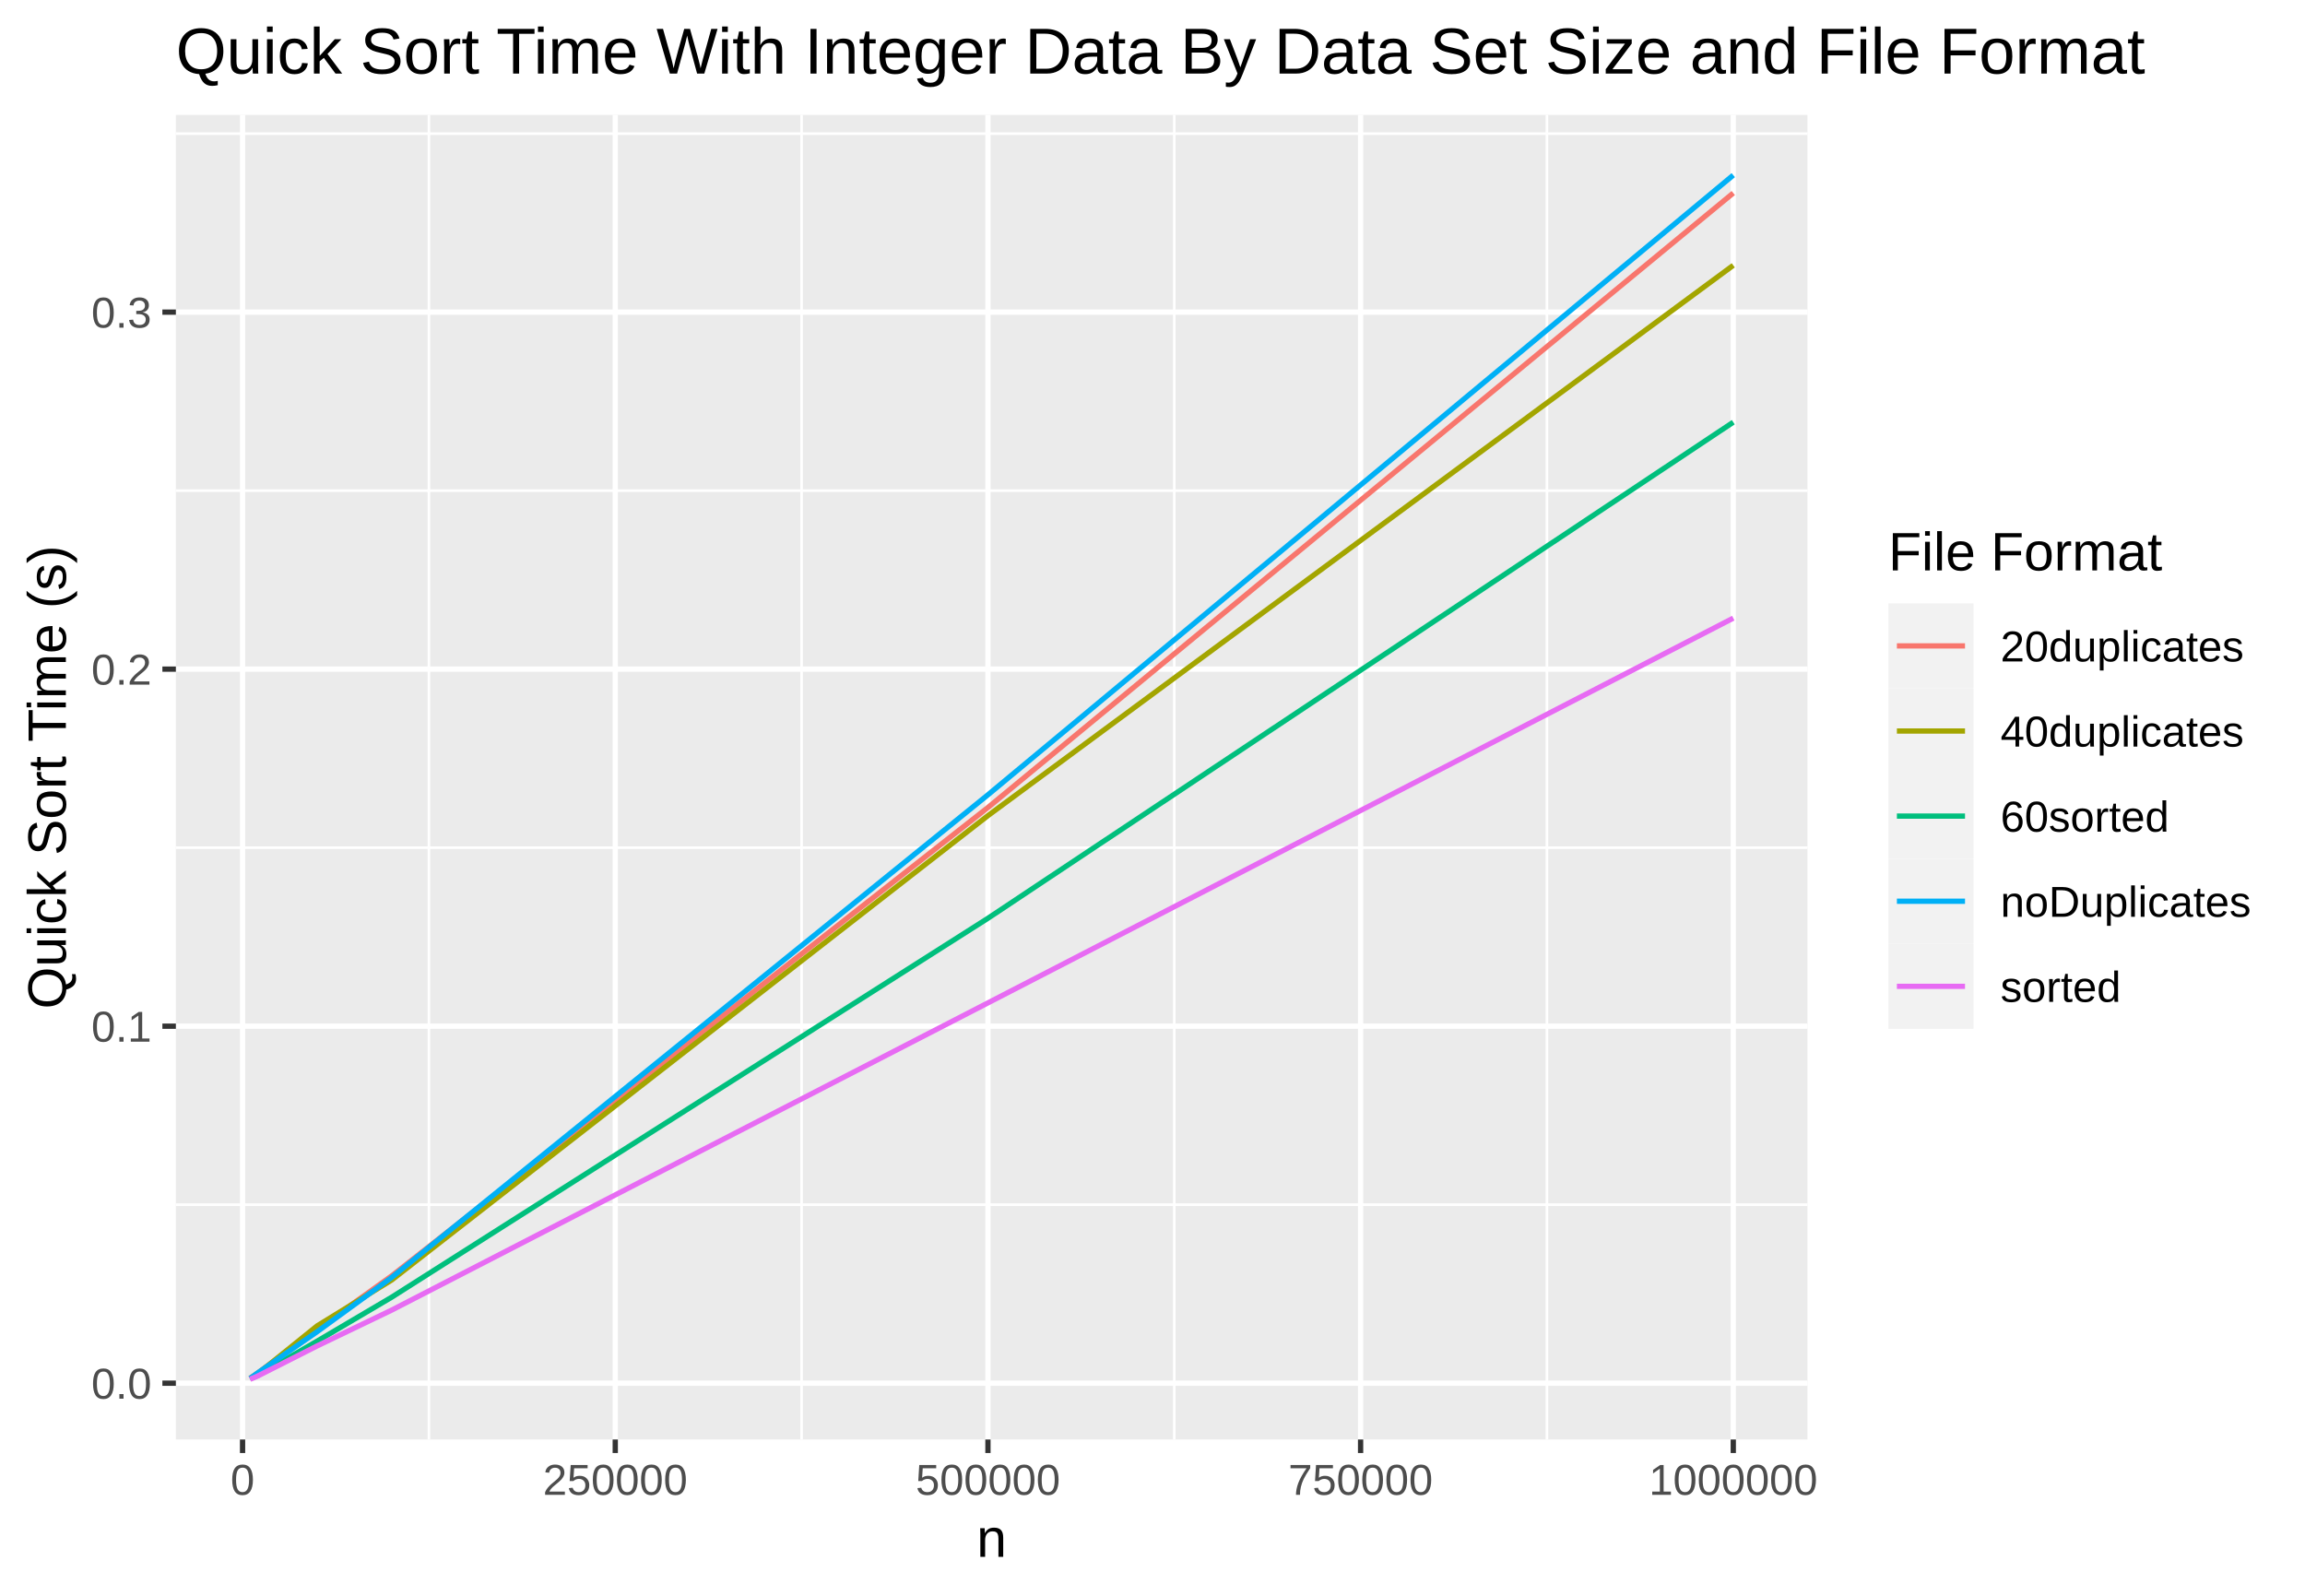
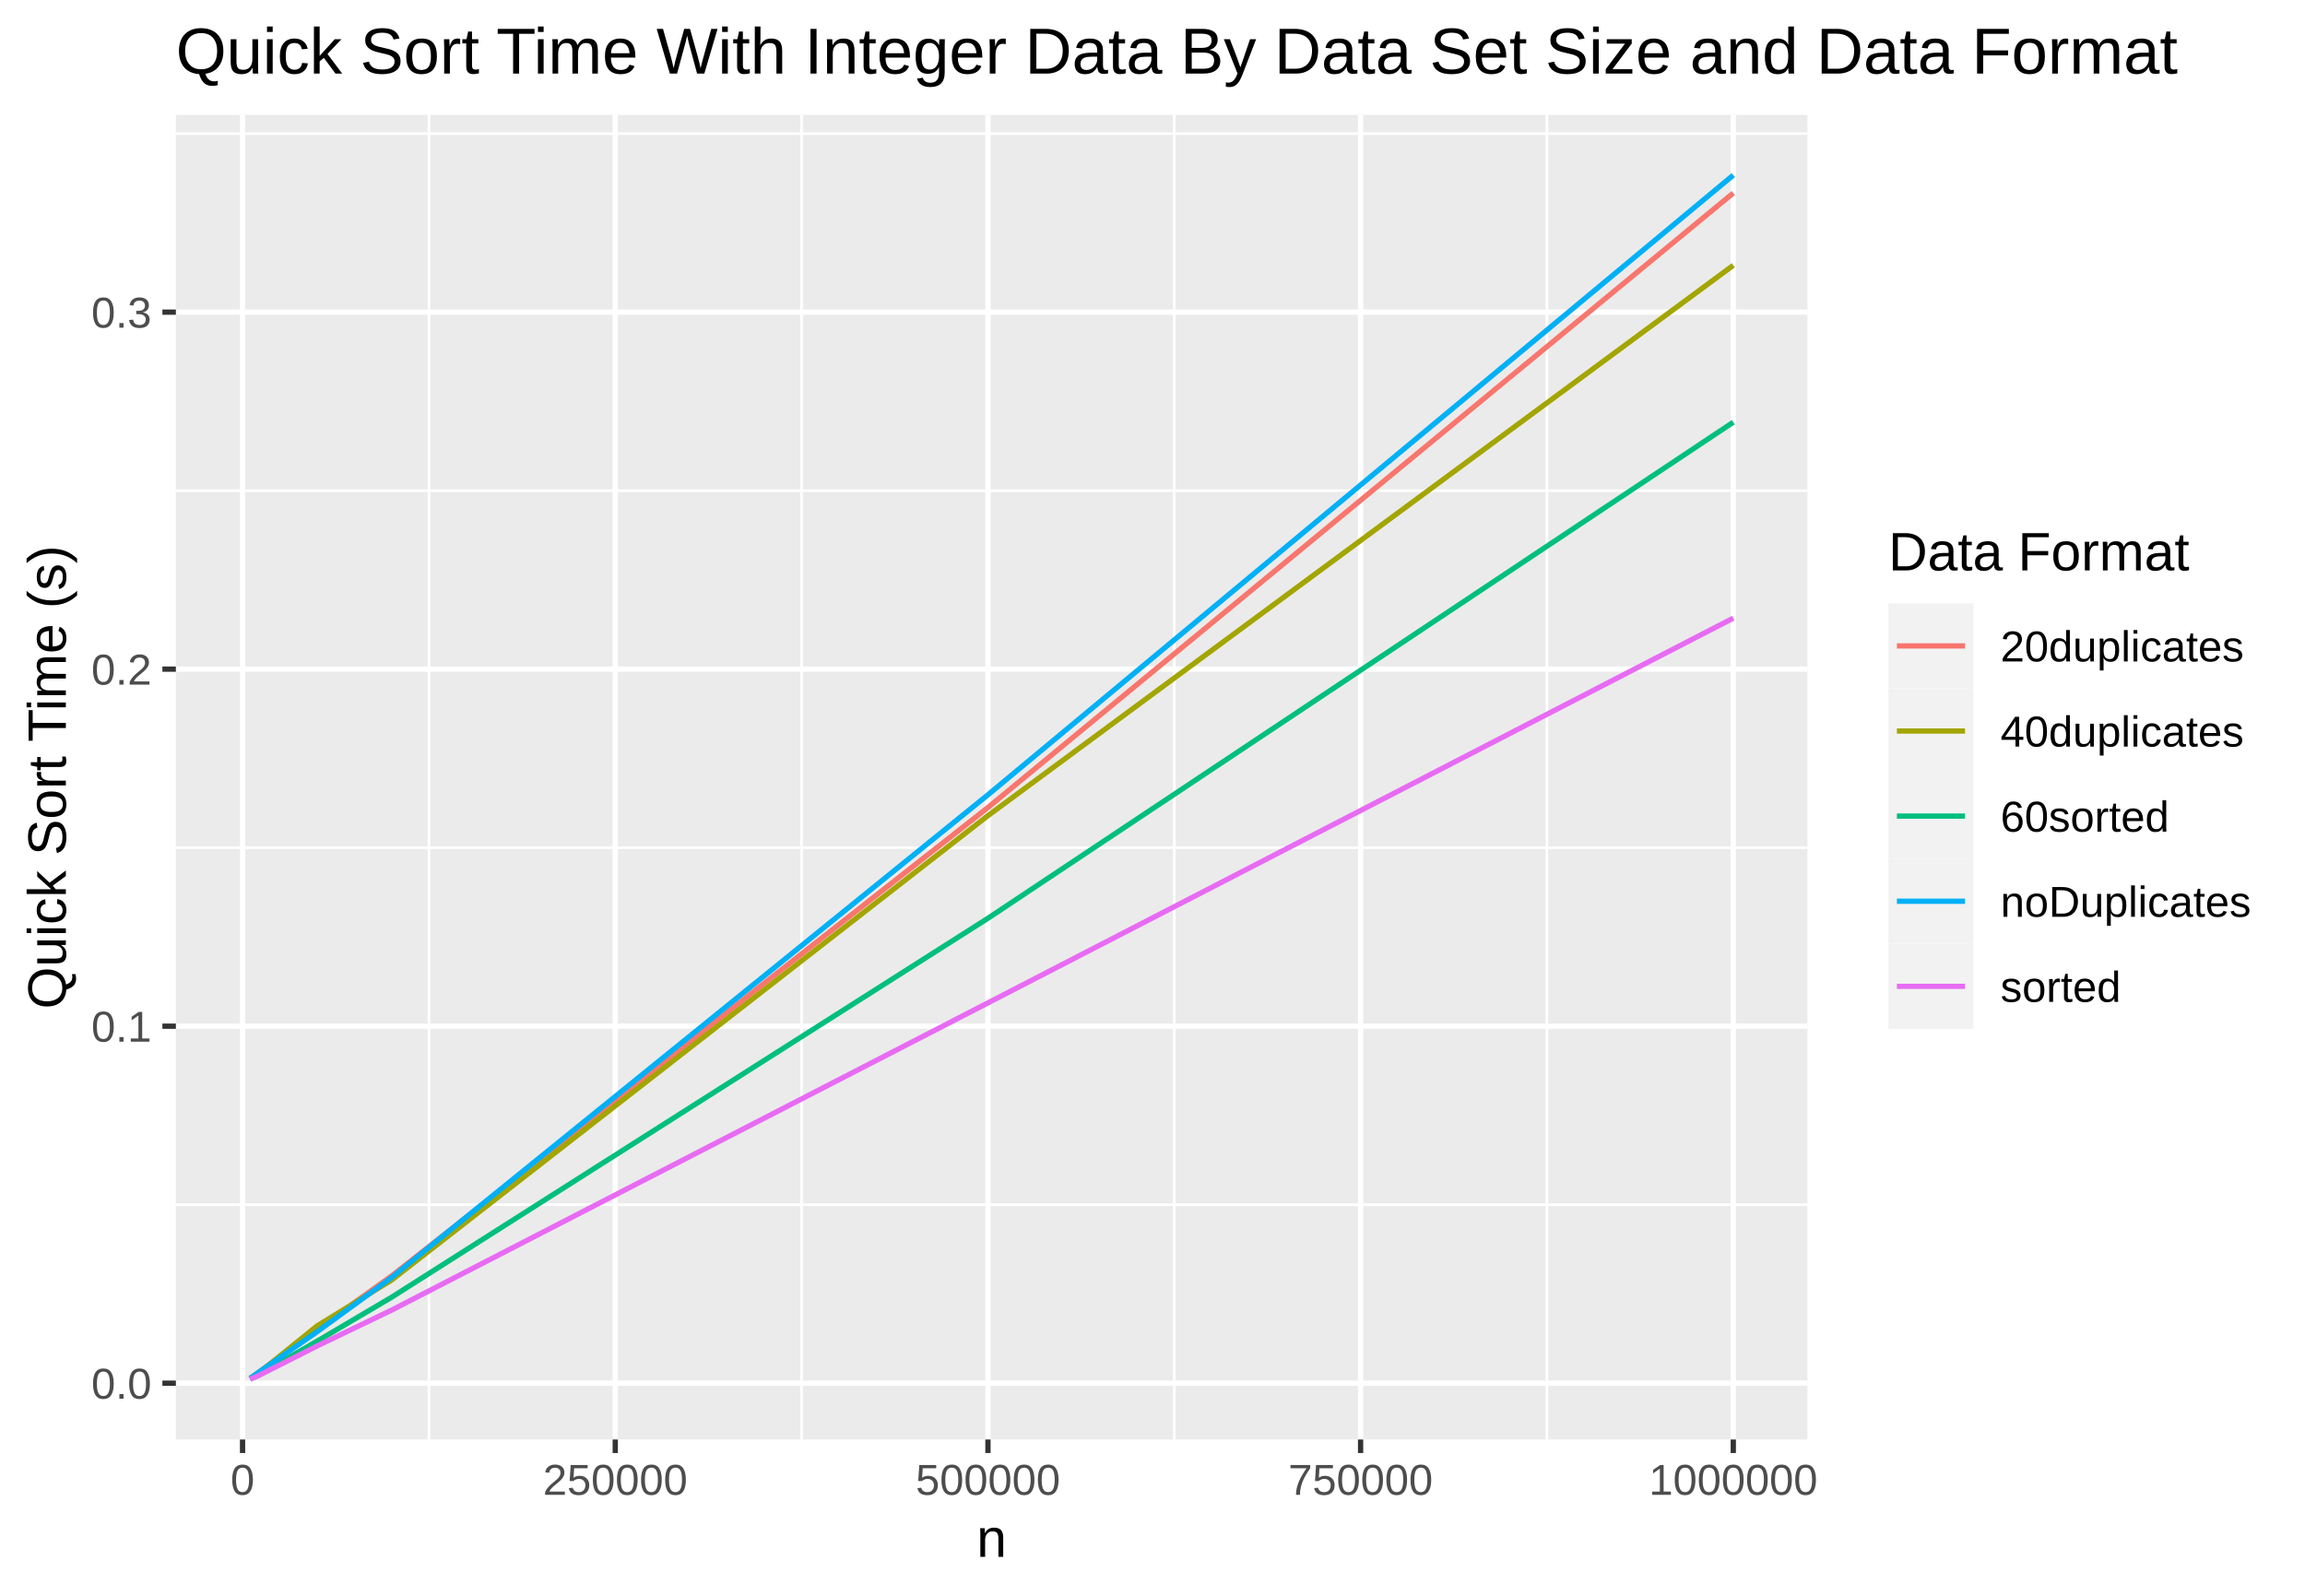
<svg xmlns="http://www.w3.org/2000/svg" class="svglite" width="468.00pt" height="324.00pt" viewBox="0 0 468.00 324.00">
  <defs>
    <style type="text/css">
    .svglite line, .svglite polyline, .svglite polygon, .svglite path, .svglite rect, .svglite circle {
      fill: none;
      stroke: #000000;
      stroke-linecap: round;
      stroke-linejoin: round;
      stroke-miterlimit: 10.00;
    }
    .svglite text {
      white-space: pre;
    }
  </style>
  </defs>
  <rect width="100%" height="100%" style="stroke: none; fill: #FFFFFF;" />
  <defs>
    <clipPath id="cpMC4wMHw0NjguMDB8MC4wMHwzMjQuMDA=">
      <rect x="0.00" y="0.00" width="468.00" height="324.00" />
    </clipPath>
  </defs>
  <g clip-path="url(#cpMC4wMHw0NjguMDB8MC4wMHwzMjQuMDA=)">
    <rect x="0" y="0.00" width="468.00" height="324.00" style="stroke-width: 1.07; stroke: #FFFFFF; fill: #FFFFFF;" />
  </g>
  <defs>
    <clipPath id="cpMzUuNzF8MzY2Ljk4fDIzLjM0fDI5Mi4yNw==">
      <rect x="35.71" y="23.34" width="331.27" height="268.93" />
    </clipPath>
  </defs>
  <g clip-path="url(#cpMzUuNzF8MzY2Ljk4fDIzLjM0fDI5Mi4yNw==)">
    <rect x="35.71" y="23.34" width="331.27" height="268.93" style="stroke-width: 1.07; stroke: none; fill: #EBEBEB;" />
    <polyline points="35.71,244.59 366.98,244.59 " style="stroke-width: 0.53; stroke: #FFFFFF; stroke-linecap: butt;" />
    <polyline points="35.71,172.11 366.98,172.11 " style="stroke-width: 0.53; stroke: #FFFFFF; stroke-linecap: butt;" />
    <polyline points="35.71,99.62 366.98,99.62 " style="stroke-width: 0.53; stroke: #FFFFFF; stroke-linecap: butt;" />
    <polyline points="35.71,27.13 366.98,27.13 " style="stroke-width: 0.53; stroke: #FFFFFF; stroke-linecap: butt;" />
    <polyline points="87.09,292.27 87.09,23.34 " style="stroke-width: 0.53; stroke: #FFFFFF; stroke-linecap: butt;" />
    <polyline points="162.75,292.27 162.75,23.34 " style="stroke-width: 0.53; stroke: #FFFFFF; stroke-linecap: butt;" />
    <polyline points="238.42,292.27 238.42,23.34 " style="stroke-width: 0.53; stroke: #FFFFFF; stroke-linecap: butt;" />
    <polyline points="314.08,292.27 314.08,23.34 " style="stroke-width: 0.53; stroke: #FFFFFF; stroke-linecap: butt;" />
    <polyline points="35.71,280.84 366.98,280.84 " style="stroke-width: 1.07; stroke: #FFFFFF; stroke-linecap: butt;" />
    <polyline points="35.71,208.35 366.98,208.35 " style="stroke-width: 1.07; stroke: #FFFFFF; stroke-linecap: butt;" />
    <polyline points="35.71,135.86 366.98,135.86 " style="stroke-width: 1.07; stroke: #FFFFFF; stroke-linecap: butt;" />
    <polyline points="35.71,63.37 366.98,63.37 " style="stroke-width: 1.07; stroke: #FFFFFF; stroke-linecap: butt;" />
    <polyline points="49.25,292.27 49.25,23.34 " style="stroke-width: 1.07; stroke: #FFFFFF; stroke-linecap: butt;" />
    <polyline points="124.92,292.27 124.92,23.34 " style="stroke-width: 1.07; stroke: #FFFFFF; stroke-linecap: butt;" />
    <polyline points="200.59,292.27 200.59,23.34 " style="stroke-width: 1.07; stroke: #FFFFFF; stroke-linecap: butt;" />
    <polyline points="276.25,292.27 276.25,23.34 " style="stroke-width: 1.07; stroke: #FFFFFF; stroke-linecap: butt;" />
    <polyline points="351.92,292.27 351.92,23.34 " style="stroke-width: 1.07; stroke: #FFFFFF; stroke-linecap: butt;" />
    <polyline points="50.77,279.85 52.28,278.80 64.39,269.90 79.52,259.05 200.59,163.95 351.92,39.19 " style="stroke-width: 1.07; stroke: #F8766D; stroke-linecap: butt;" />
    <polyline points="50.77,279.85 52.28,278.97 64.39,269.20 79.52,259.89 200.59,165.60 351.92,53.87 " style="stroke-width: 1.07; stroke: #A3A500; stroke-linecap: butt;" />
    <polyline points="50.77,279.93 52.28,279.31 64.39,272.30 79.52,263.38 200.59,186.44 351.92,85.72 " style="stroke-width: 1.07; stroke: #00BF7D; stroke-linecap: butt;" />
    <polyline points="50.77,279.88 52.28,278.78 64.39,270.38 79.52,259.37 200.59,161.37 351.92,35.56 " style="stroke-width: 1.07; stroke: #00B0F6; stroke-linecap: butt;" />
    <polyline points="50.77,280.04 52.28,279.40 64.39,273.27 79.52,266.00 200.59,203.62 351.92,125.50 " style="stroke-width: 1.07; stroke: #E76BF3; stroke-linecap: butt;" />
  </g>
  <g clip-path="url(#cpMC4wMHw0NjguMDB8MC4wMHwzMjQuMDA=)">
    <text x="30.78" y="283.99" text-anchor="end" style="font-size: 8.80px;fill: #4D4D4D; font-family: &quot;Arial&quot;;" textLength="12.23px" lengthAdjust="spacingAndGlyphs">0.0</text>
    <text x="30.78" y="211.50" text-anchor="end" style="font-size: 8.80px;fill: #4D4D4D; font-family: &quot;Arial&quot;;" textLength="12.23px" lengthAdjust="spacingAndGlyphs">0.1</text>
    <text x="30.78" y="139.01" text-anchor="end" style="font-size: 8.80px;fill: #4D4D4D; font-family: &quot;Arial&quot;;" textLength="12.23px" lengthAdjust="spacingAndGlyphs">0.2</text>
    <text x="30.78" y="66.53" text-anchor="end" style="font-size: 8.80px;fill: #4D4D4D; font-family: &quot;Arial&quot;;" textLength="12.23px" lengthAdjust="spacingAndGlyphs">0.3</text>
    <polyline points="32.97,280.84 35.71,280.84 " style="stroke-width: 1.07; stroke: #333333; stroke-linecap: butt;" />
    <polyline points="32.97,208.35 35.71,208.35 " style="stroke-width: 1.07; stroke: #333333; stroke-linecap: butt;" />
    <polyline points="32.97,135.86 35.71,135.86 " style="stroke-width: 1.07; stroke: #333333; stroke-linecap: butt;" />
    <polyline points="32.97,63.37 35.71,63.37 " style="stroke-width: 1.07; stroke: #333333; stroke-linecap: butt;" />
    <polyline points="49.25,295.01 49.25,292.27 " style="stroke-width: 1.07; stroke: #333333; stroke-linecap: butt;" />
    <polyline points="124.92,295.01 124.92,292.27 " style="stroke-width: 1.07; stroke: #333333; stroke-linecap: butt;" />
    <polyline points="200.59,295.01 200.59,292.27 " style="stroke-width: 1.07; stroke: #333333; stroke-linecap: butt;" />
    <polyline points="276.25,295.01 276.25,292.27 " style="stroke-width: 1.07; stroke: #333333; stroke-linecap: butt;" />
    <polyline points="351.92,295.01 351.92,292.27 " style="stroke-width: 1.07; stroke: #333333; stroke-linecap: butt;" />
    <text x="49.25" y="303.50" text-anchor="middle" style="font-size: 8.80px;fill: #4D4D4D; font-family: &quot;Arial&quot;;" textLength="4.90px" lengthAdjust="spacingAndGlyphs">0</text>
    <text x="124.92" y="303.50" text-anchor="middle" style="font-size: 8.80px;fill: #4D4D4D; font-family: &quot;Arial&quot;;" textLength="29.38px" lengthAdjust="spacingAndGlyphs">250000</text>
    <text x="200.59" y="303.50" text-anchor="middle" style="font-size: 8.80px;fill: #4D4D4D; font-family: &quot;Arial&quot;;" textLength="29.38px" lengthAdjust="spacingAndGlyphs">500000</text>
    <text x="276.25" y="303.50" text-anchor="middle" style="font-size: 8.80px;fill: #4D4D4D; font-family: &quot;Arial&quot;;" textLength="29.38px" lengthAdjust="spacingAndGlyphs">750000</text>
    <text x="351.92" y="303.50" text-anchor="middle" style="font-size: 8.80px;fill: #4D4D4D; font-family: &quot;Arial&quot;;" textLength="34.27px" lengthAdjust="spacingAndGlyphs">1000000</text>
    <text x="201.34" y="316.09" text-anchor="middle" style="font-size: 11.00px; font-family: &quot;Arial&quot;;" textLength="6.12px" lengthAdjust="spacingAndGlyphs">n</text>
    <text transform="translate(13.37,157.80) rotate(-90)" text-anchor="middle" style="font-size: 11.00px; font-family: &quot;Arial&quot;;" textLength="94.72px" lengthAdjust="spacingAndGlyphs">Quick Sort Time (s)</text>
    <rect x="377.93" y="101.22" width="84.59" height="113.16" style="stroke-width: 1.07; stroke: none; fill: #FFFFFF;" />
-     <text x="383.41" y="115.81" style="font-size: 11.00px; font-family: &quot;Arial&quot;;" textLength="55.61px" lengthAdjust="spacingAndGlyphs">File Format</text>
+     <text x="383.41" y="115.81" style="font-size: 11.00px; font-family: &quot;Arial&quot;;" textLength="61.13px" lengthAdjust="spacingAndGlyphs">Data Format</text>
    <rect x="383.41" y="122.50" width="17.28" height="17.28" style="stroke-width: 1.07; stroke: none; fill: #F2F2F2;" />
    <line x1="385.14" y1="131.14" x2="398.97" y2="131.14" style="stroke-width: 1.07; stroke: #F8766D; stroke-linecap: butt;" />
    <rect x="383.41" y="139.78" width="17.28" height="17.28" style="stroke-width: 1.07; stroke: none; fill: #F2F2F2;" />
    <line x1="385.14" y1="148.42" x2="398.97" y2="148.42" style="stroke-width: 1.07; stroke: #A3A500; stroke-linecap: butt;" />
    <rect x="383.41" y="157.06" width="17.28" height="17.28" style="stroke-width: 1.07; stroke: none; fill: #F2F2F2;" />
    <line x1="385.14" y1="165.70" x2="398.97" y2="165.70" style="stroke-width: 1.07; stroke: #00BF7D; stroke-linecap: butt;" />
    <rect x="383.41" y="174.34" width="17.28" height="17.28" style="stroke-width: 1.07; stroke: none; fill: #F2F2F2;" />
    <line x1="385.14" y1="182.98" x2="398.97" y2="182.98" style="stroke-width: 1.07; stroke: #00B0F6; stroke-linecap: butt;" />
    <rect x="383.41" y="191.62" width="17.28" height="17.28" style="stroke-width: 1.07; stroke: none; fill: #F2F2F2;" />
    <line x1="385.14" y1="200.26" x2="398.97" y2="200.26" style="stroke-width: 1.07; stroke: #E76BF3; stroke-linecap: butt;" />
    <text x="406.17" y="134.30" style="font-size: 8.80px; font-family: &quot;Arial&quot;;" textLength="49.41px" lengthAdjust="spacingAndGlyphs">20duplicates</text>
    <text x="406.17" y="151.58" style="font-size: 8.80px; font-family: &quot;Arial&quot;;" textLength="49.41px" lengthAdjust="spacingAndGlyphs">40duplicates</text>
    <text x="406.17" y="168.86" style="font-size: 8.80px; font-family: &quot;Arial&quot;;" textLength="34.25px" lengthAdjust="spacingAndGlyphs">60sorted</text>
    <text x="406.17" y="186.14" style="font-size: 8.80px; font-family: &quot;Arial&quot;;" textLength="50.87px" lengthAdjust="spacingAndGlyphs">noDuplicates</text>
    <text x="406.17" y="203.42" style="font-size: 8.80px; font-family: &quot;Arial&quot;;" textLength="24.46px" lengthAdjust="spacingAndGlyphs">sorted</text>
-     <text x="35.71" y="14.94" style="font-size: 13.20px; font-family: &quot;Arial&quot;;" textLength="400.27px" lengthAdjust="spacingAndGlyphs">Quick Sort Time With Integer Data By Data Set Size and File Format</text>
+     <text x="35.71" y="14.94" style="font-size: 13.20px; font-family: &quot;Arial&quot;;" textLength="406.88px" lengthAdjust="spacingAndGlyphs">Quick Sort Time With Integer Data By Data Set Size and Data Format</text>
  </g>
</svg>
